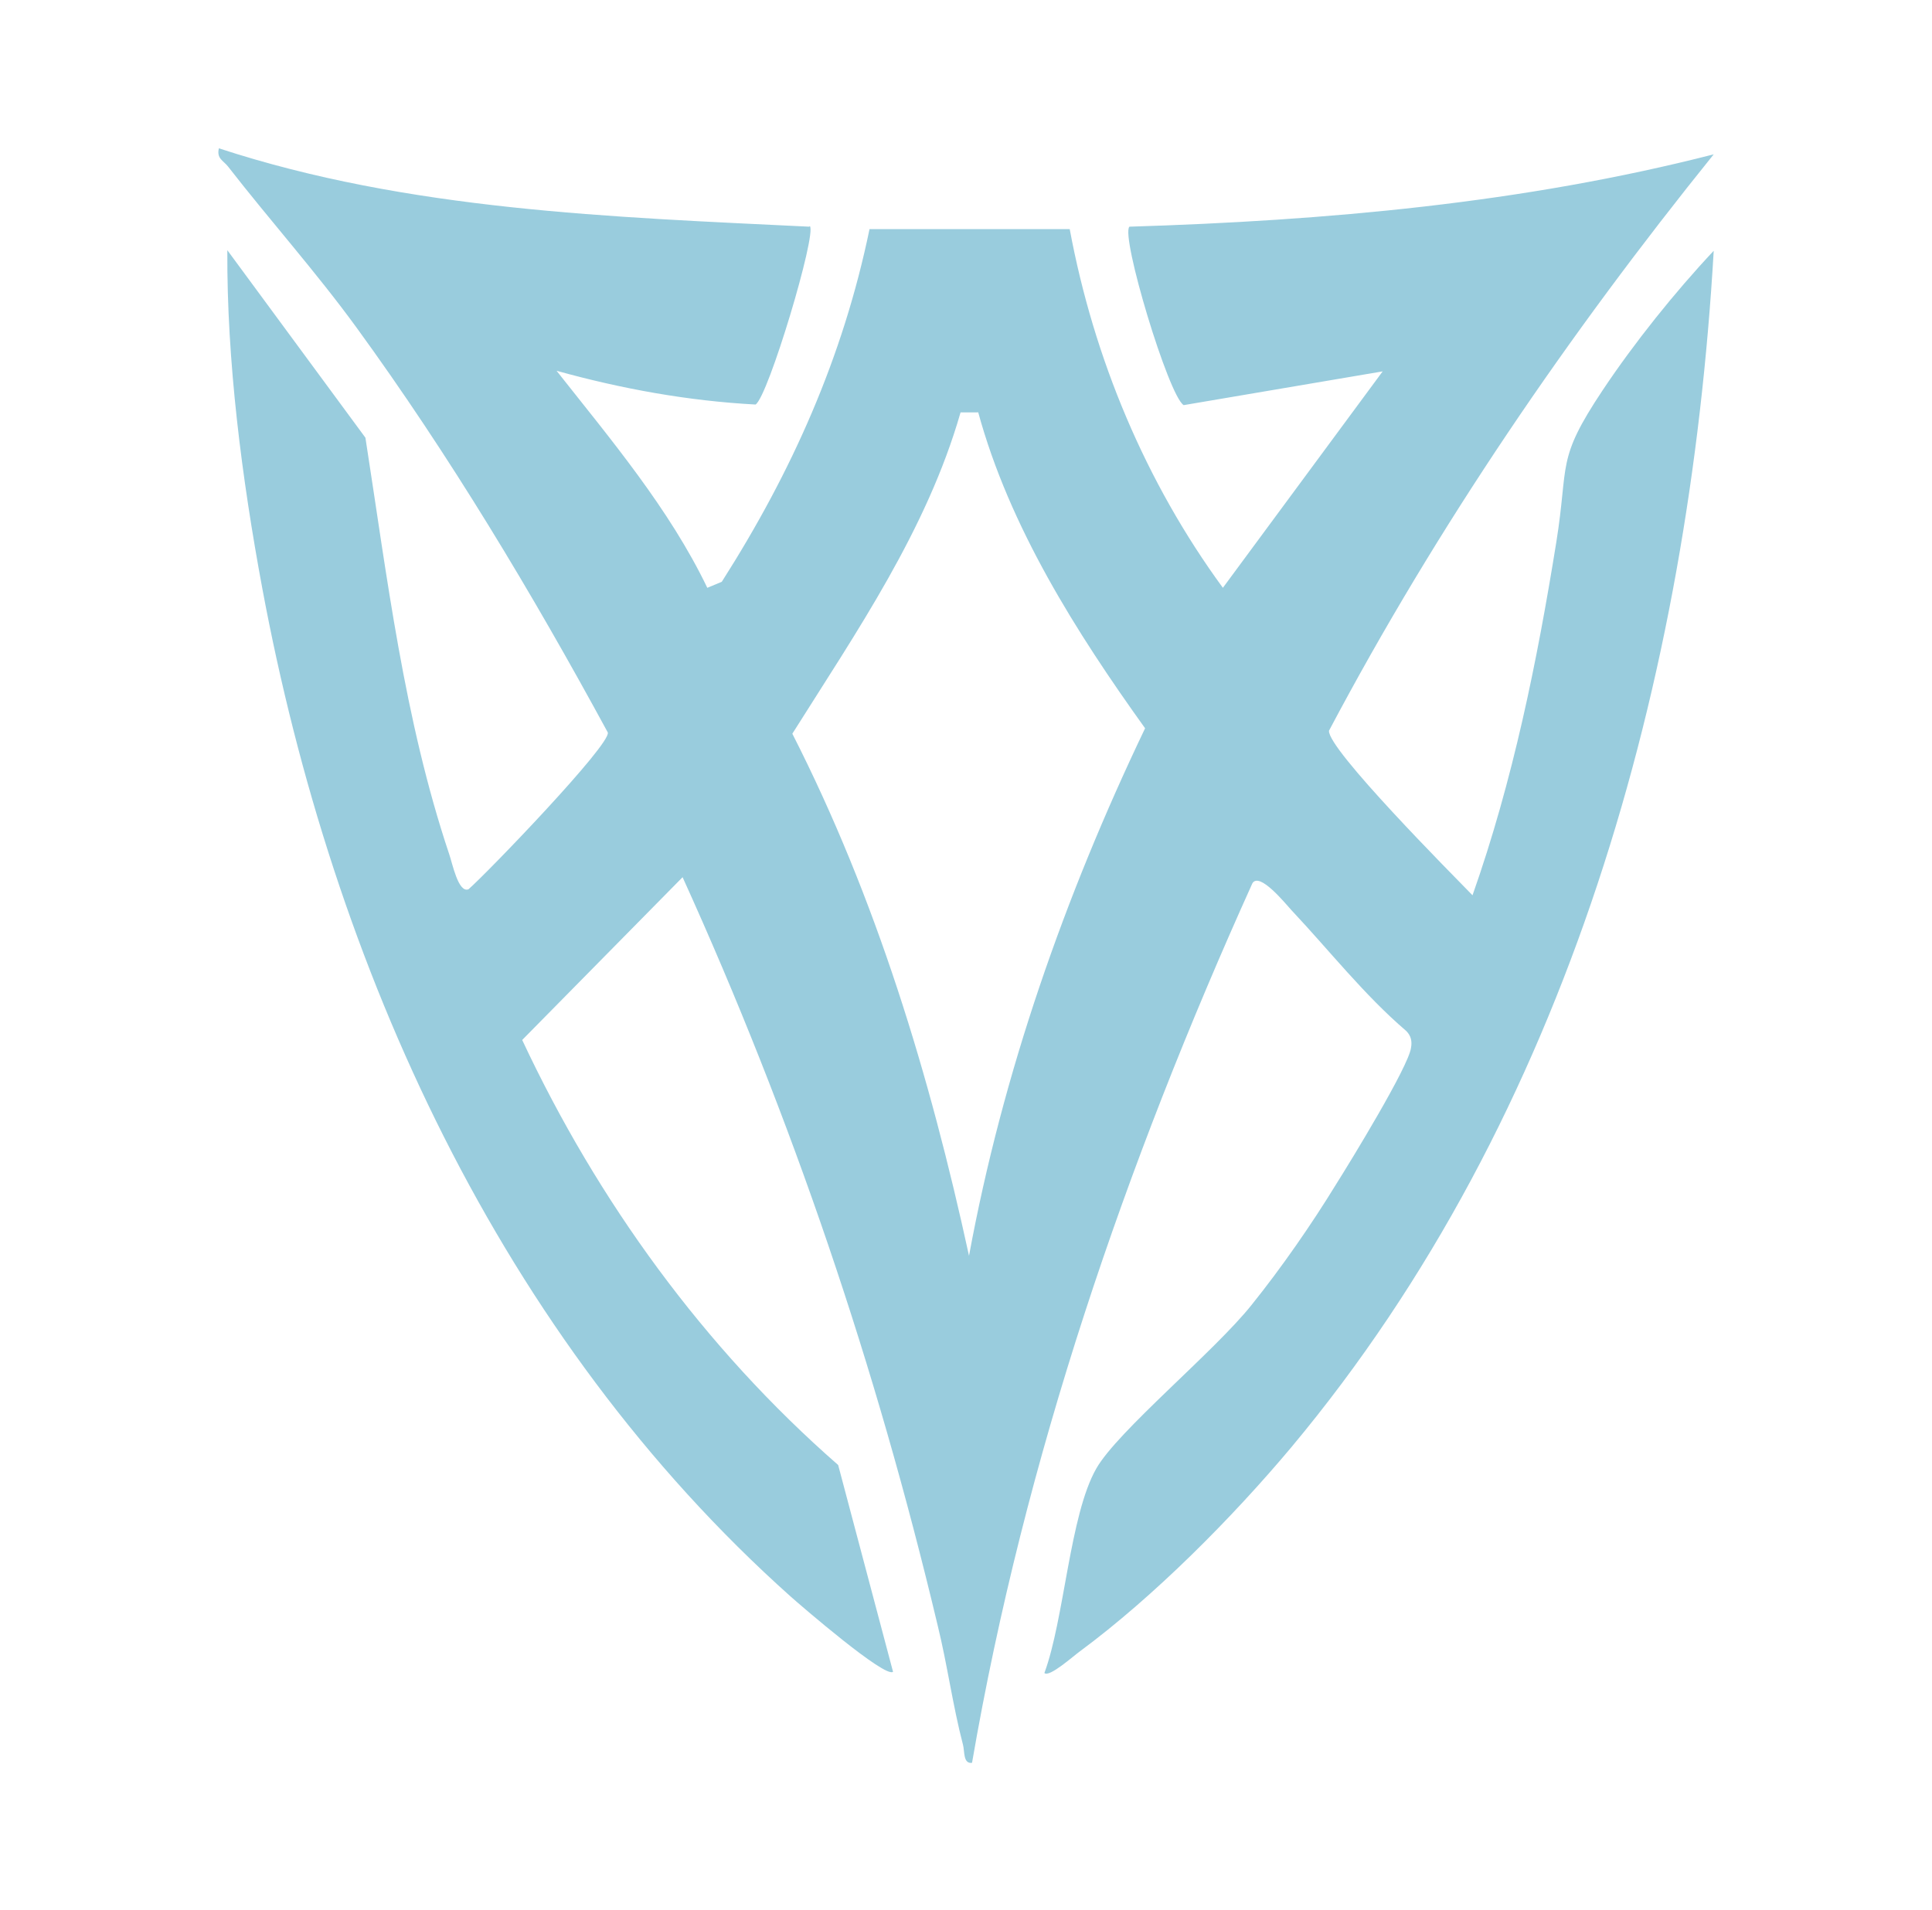
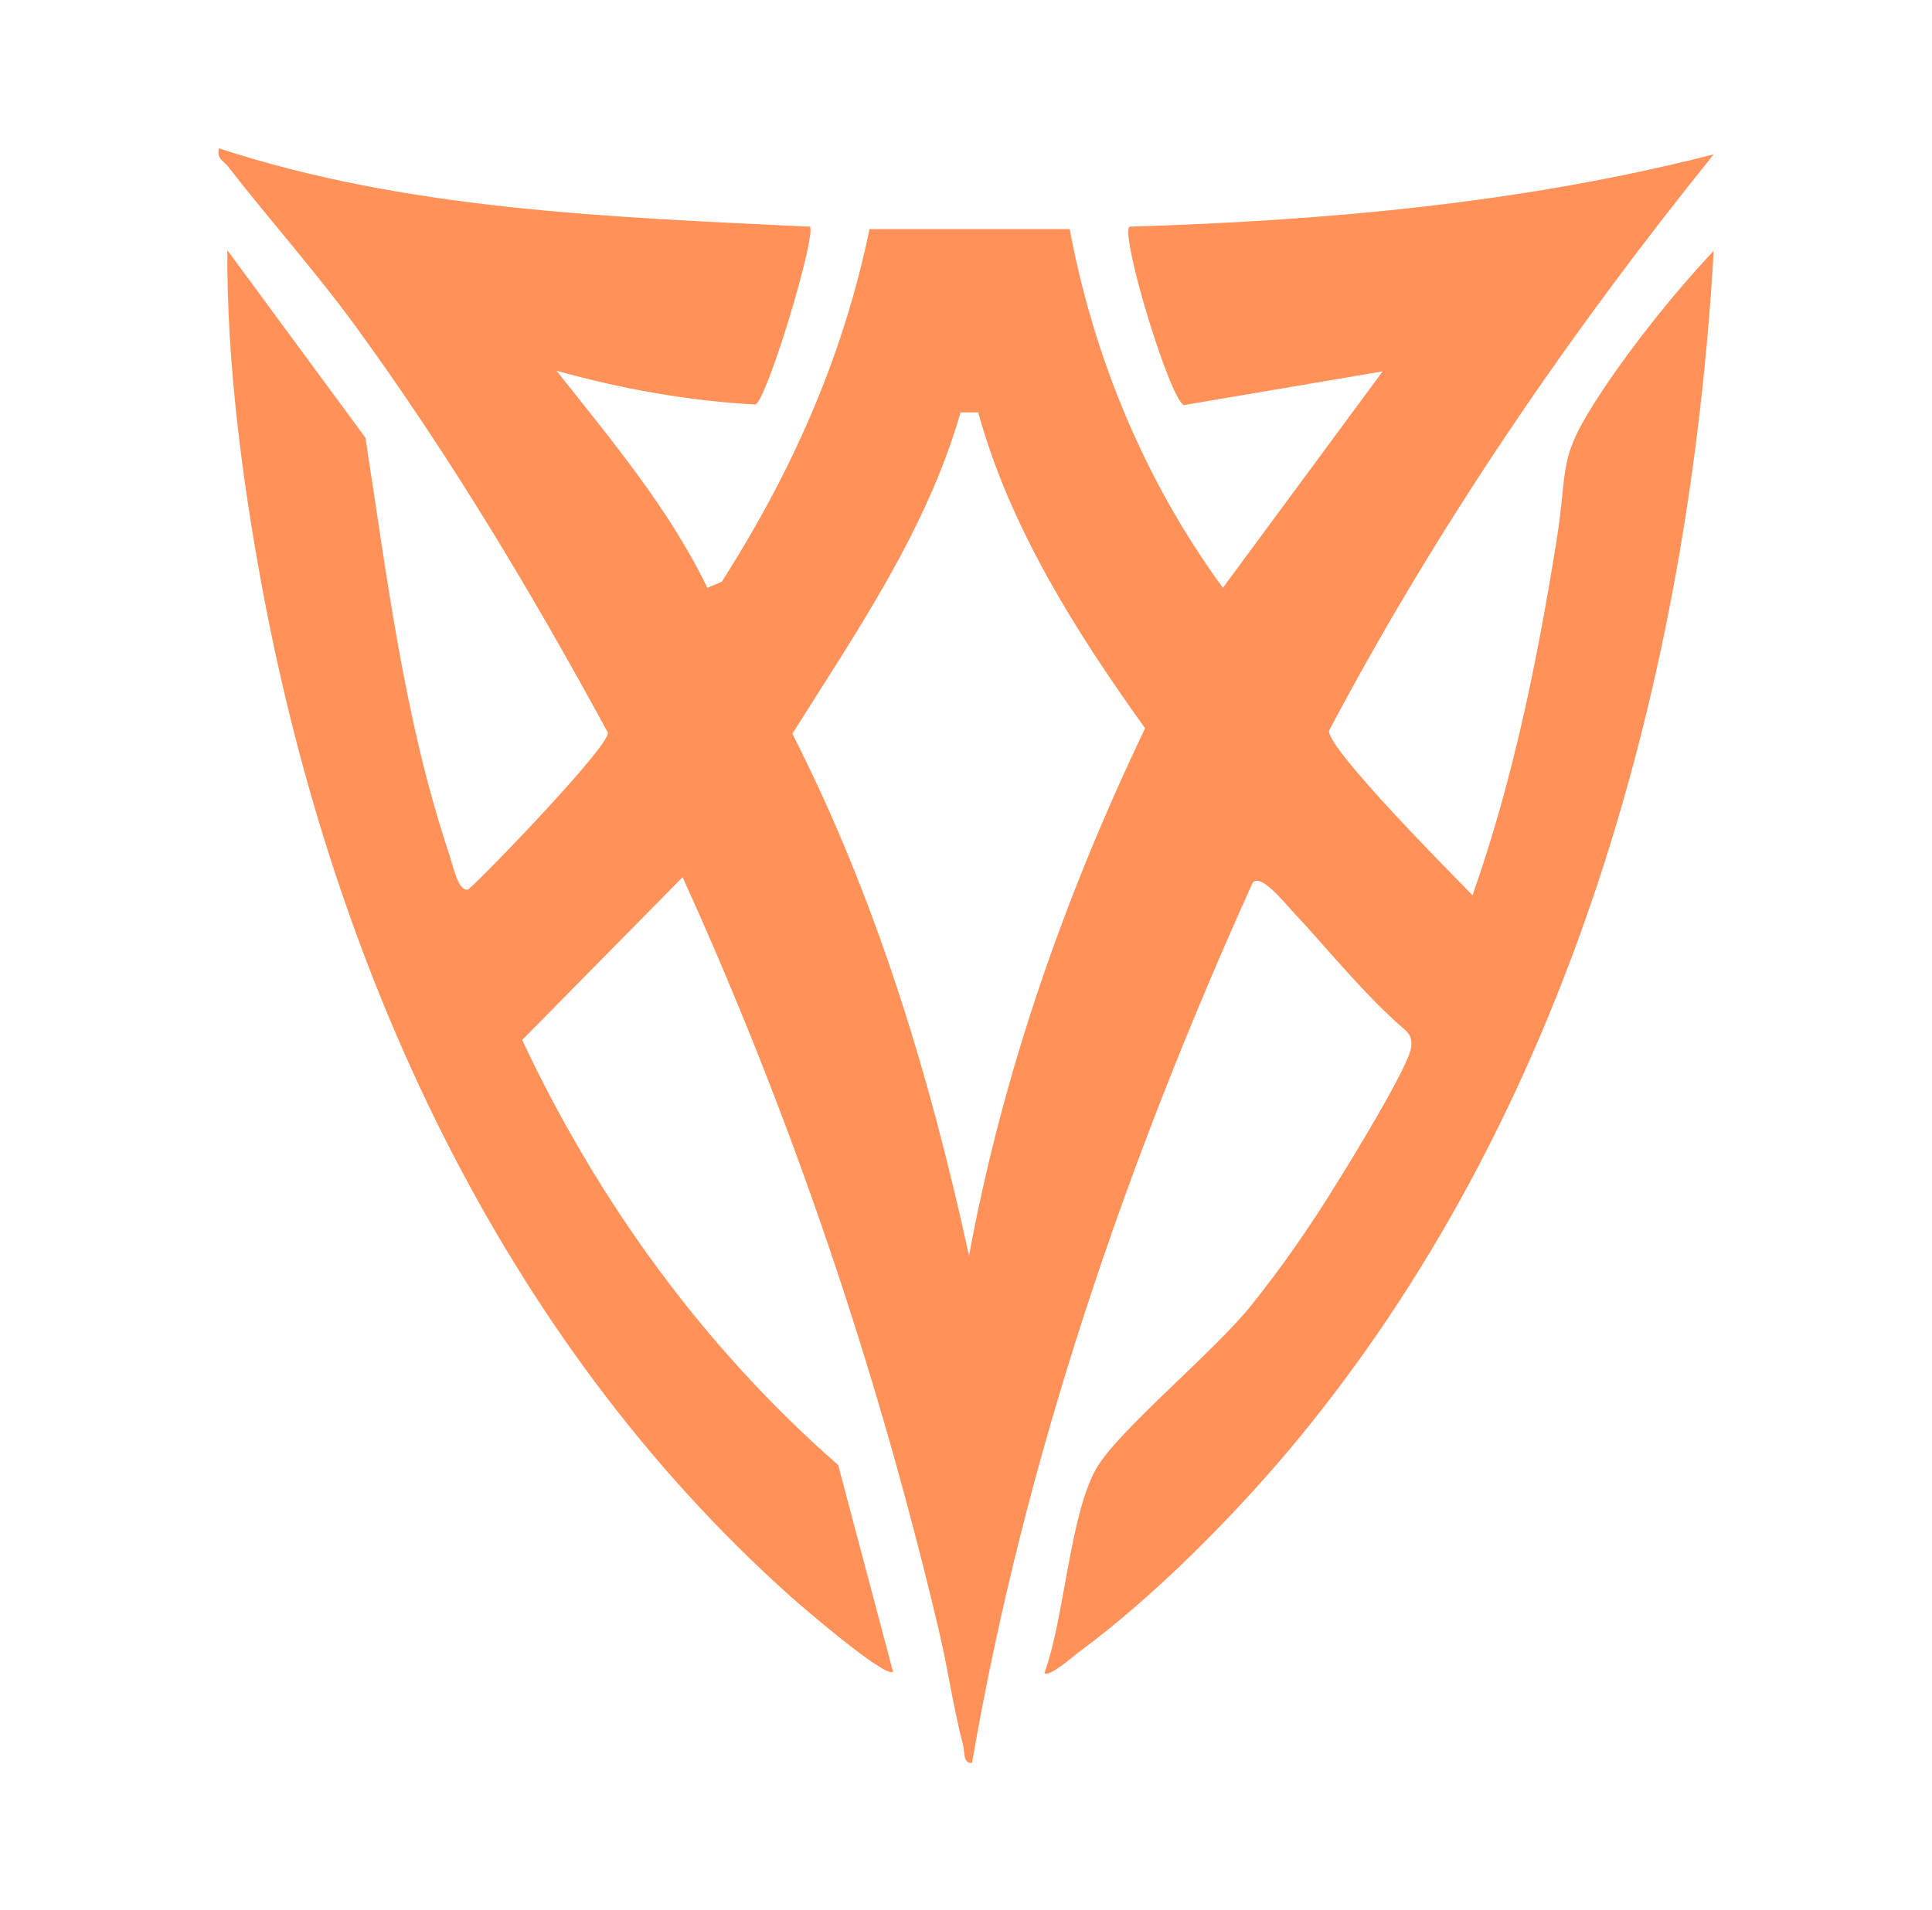
<svg xmlns="http://www.w3.org/2000/svg" version="1.1" viewBox="0 0 320.4 316.8">
  <defs>
    <style>
      .cls-1 {
-         fill: #9cd;
+         fill: #ff9159;
      }
    </style>
  </defs>
  <g>
    <g id="Layer_1">
-       <path id="Valor" class="cls-1" d="M134.3,37.5c1.2,1.2-6.9,28.3-9,29.6-11.2-.6-22.2-2.6-33-5.6,9,11.4,18.7,22.9,25,36l2.4-1c11.6-18.2,20.1-37.2,24.5-58.5h33.2c4,21.5,12.6,42,25.4,59.5l26.5-35.9-33,5.6c-2.5-1.5-10.5-28.1-9-29.6,32.6-1,65.3-3.9,96.9-12-24.1,29.9-45.8,61.6-63.8,95.6-.3,3,20.4,23.8,23.8,27.3,6.7-19,10.7-38.7,13.9-58.6,2.1-13.1-.1-13.5,7.7-25.2,5.2-7.8,12-16.3,18.4-23.1-4.1,70.8-24,143.3-70,198.4-9.8,11.7-22.8,24.8-35.1,33.9-1,.7-5.1,4.4-5.9,3.6,3.3-8.9,4.2-26.2,8.6-33.9,3.5-6.2,19.7-19.5,25.8-27.2,4.9-6.1,9.9-13.3,14-20,2.4-3.8,12-19.5,12.4-22.6.2-1.1,0-2-.8-2.8-7-6-12.7-13.3-19-20-1.1-1.2-5.3-6.4-6.5-4.5-21,46.5-37.8,95.4-46.5,145.9-1.5.2-1.2-1.9-1.5-3-1.7-6.5-2.6-13.3-4.2-19.8-10.2-42.9-24.1-84-42.3-124.1l-26.6,27c12.5,26.7,30.2,51.1,52.4,70.5l9.1,34.3c-1.3,1.1-15.2-10.9-17-12.5-48.1-43-75.9-104.4-87.6-167.2-3.4-18.3-5.9-37.7-5.8-56.1l22.9,31.1c3.6,23.1,6.4,46.7,13.9,69.1.5,1.4,1.5,6.5,3.2,5.8,3.2-2.8,23.6-24,23.1-26-12.6-23.2-26.2-45.9-41.7-67.2-6.7-9.2-14.3-17.7-21.3-26.7-.8-1-1.9-1.3-1.5-3,31.4,10.3,65.1,11.4,97.9,13h0ZM162.2,68.4h-2.9c-5.6,19.5-17.2,36.3-27.9,53.3,13.9,27.3,22.8,56.7,29.3,86.6,5.6-30.4,15.9-59.7,29.2-87.5-11.4-15.9-22.5-33.4-27.7-52.5h0Z" />
+       <g id="Layer_1-2" data-name="Layer_1">
+         <path id="Valor" class="cls-1" d="M134.3,37.5c1.2,1.2-6.9,28.3-9,29.6-11.2-.6-22.2-2.6-33-5.6,9,11.4,18.7,22.9,25,36l2.4-1c11.6-18.2,20.1-37.2,24.5-58.5h33.2c4,21.5,12.6,42,25.4,59.5l26.5-35.9-33,5.6c-2.5-1.5-10.5-28.1-9-29.6,32.6-1,65.3-3.9,96.9-12-24.1,29.9-45.8,61.6-63.8,95.6-.3,3,20.4,23.8,23.8,27.3,6.7-19,10.7-38.7,13.9-58.6,2.1-13.1-.1-13.5,7.7-25.2,5.2-7.8,12-16.3,18.4-23.1-4.1,70.8-24,143.3-70,198.4-9.8,11.7-22.8,24.8-35.1,33.9-1,.7-5.1,4.4-5.9,3.6,3.3-8.9,4.2-26.2,8.6-33.9,3.5-6.2,19.7-19.5,25.8-27.2,4.9-6.1,9.9-13.3,14-20,2.4-3.8,12-19.5,12.4-22.6.2-1.1,0-2-.8-2.8-7-6-12.7-13.3-19-20-1.1-1.2-5.3-6.4-6.5-4.5-21,46.5-37.8,95.4-46.5,145.9-1.5.2-1.2-1.9-1.5-3-1.7-6.5-2.6-13.3-4.2-19.8-10.2-42.9-24.1-84-42.3-124.1l-26.6,27c12.5,26.7,30.2,51.1,52.4,70.5l9.1,34.3c-1.3,1.1-15.2-10.9-17-12.5-48.1-43-75.9-104.4-87.6-167.2-3.4-18.3-5.9-37.7-5.8-56.1l22.9,31.1c3.6,23.1,6.4,46.7,13.9,69.1.5,1.4,1.5,6.5,3.2,5.8,3.2-2.8,23.6-24,23.1-26-12.6-23.2-26.2-45.9-41.7-67.2-6.7-9.2-14.3-17.7-21.3-26.7-.8-1-1.9-1.3-1.5-3,31.4,10.3,65.1,11.4,97.9,13h0ZM162.2,68.4h-2.9c-5.6,19.5-17.2,36.3-27.9,53.3,13.9,27.3,22.8,56.7,29.3,86.6,5.6-30.4,15.9-59.7,29.2-87.5-11.4-15.9-22.5-33.4-27.7-52.5h0Z" />
+       </g>
    </g>
  </g>
</svg>
